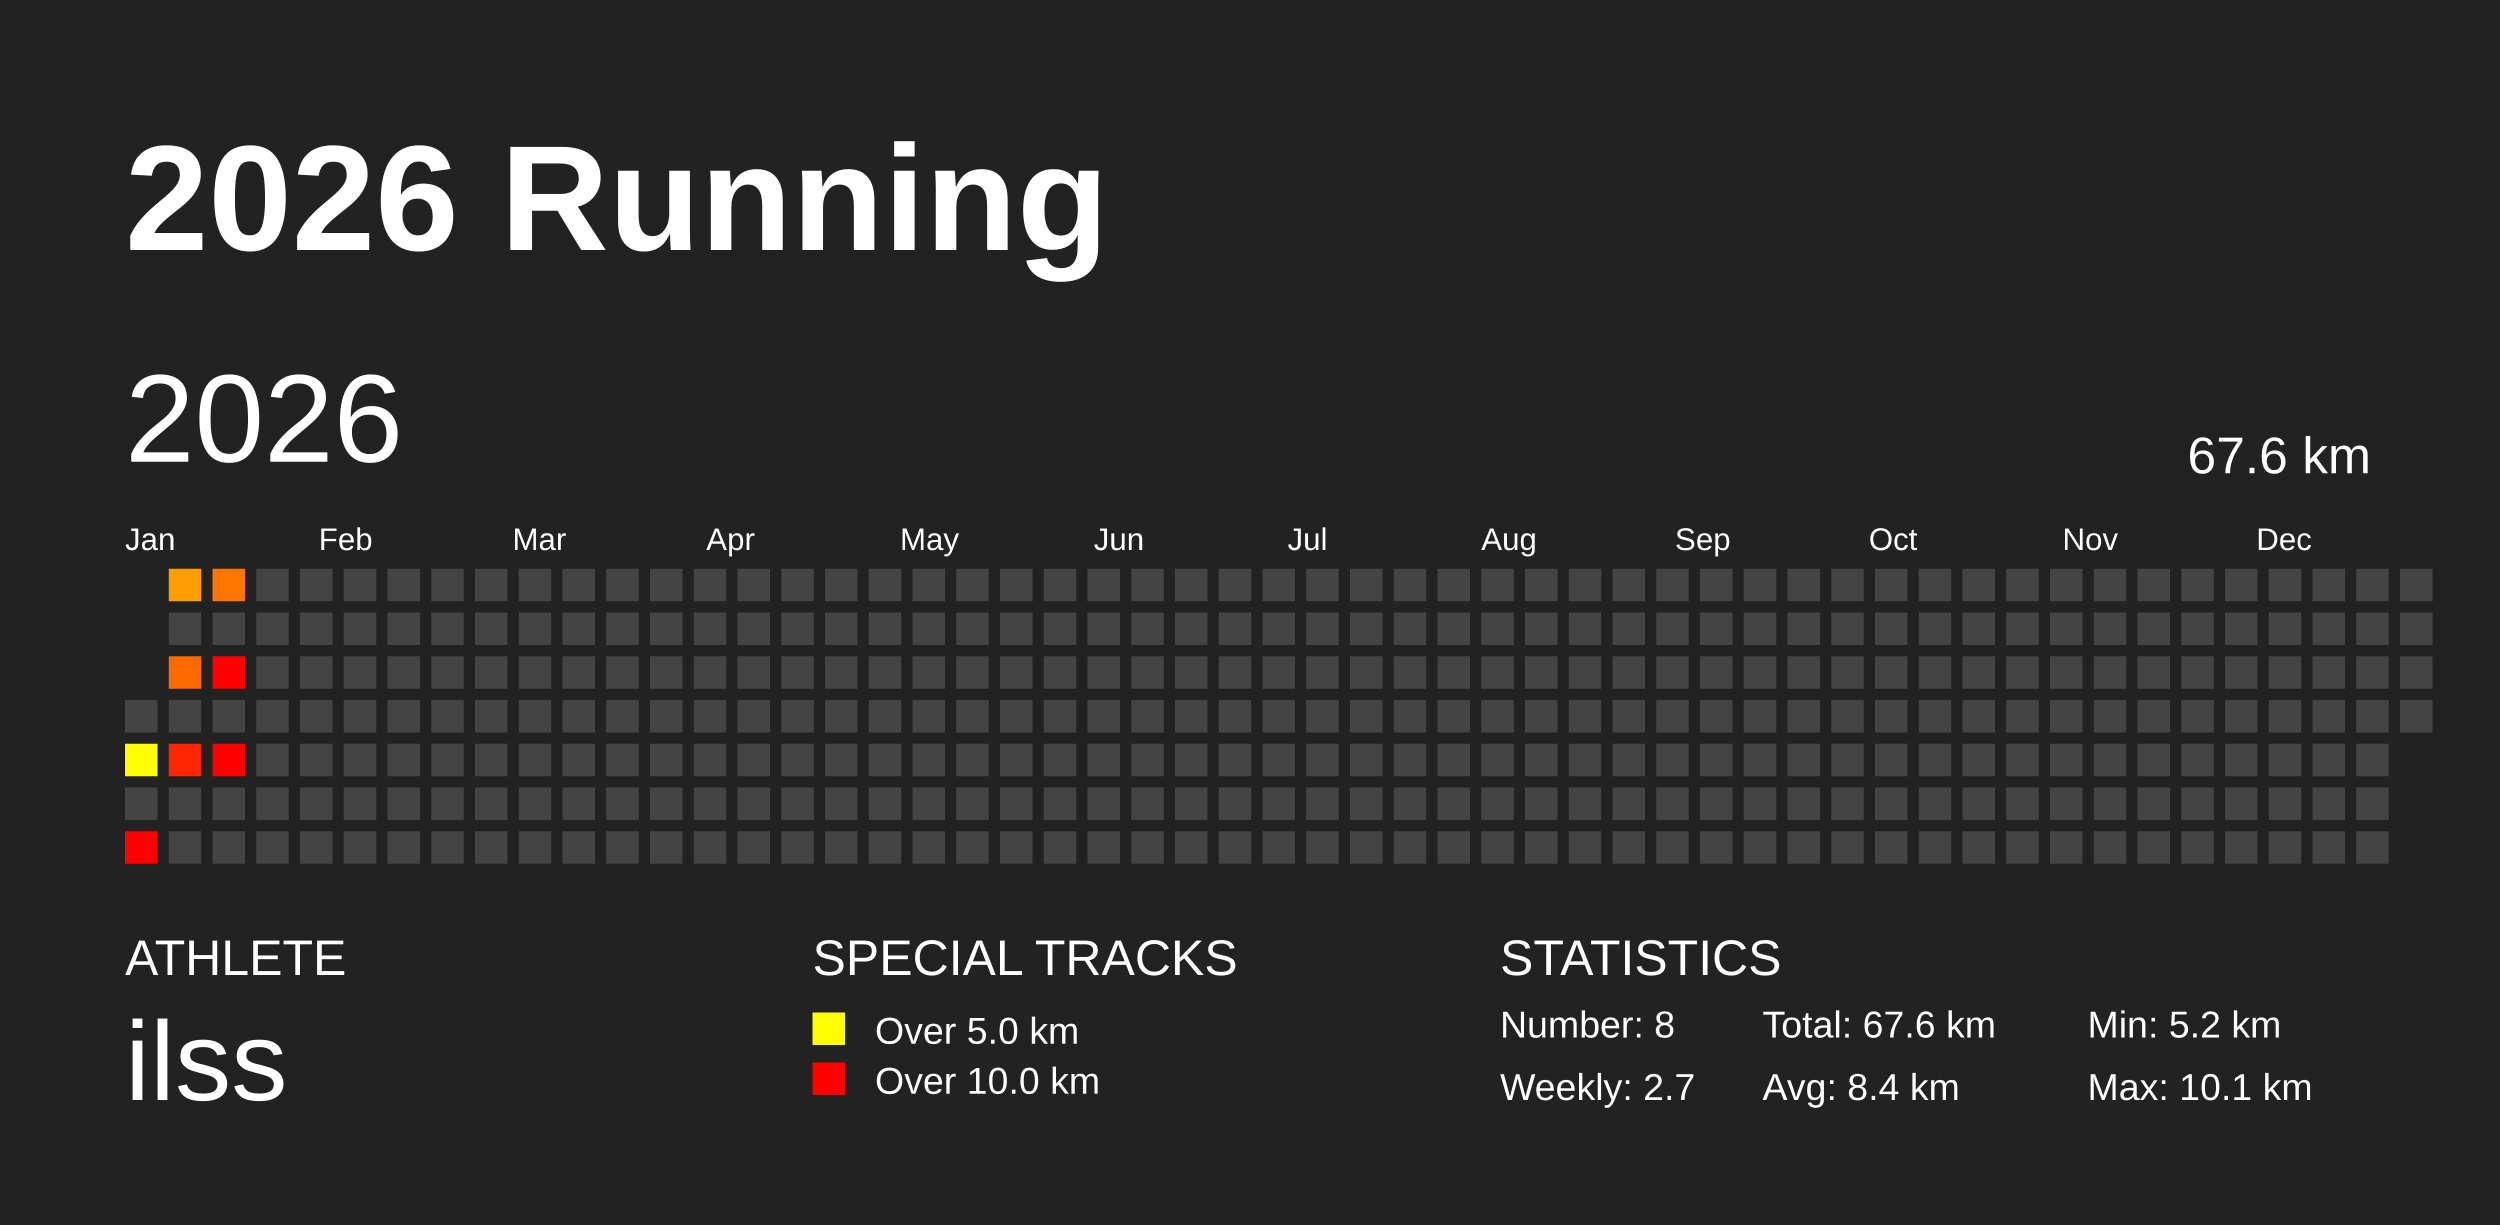
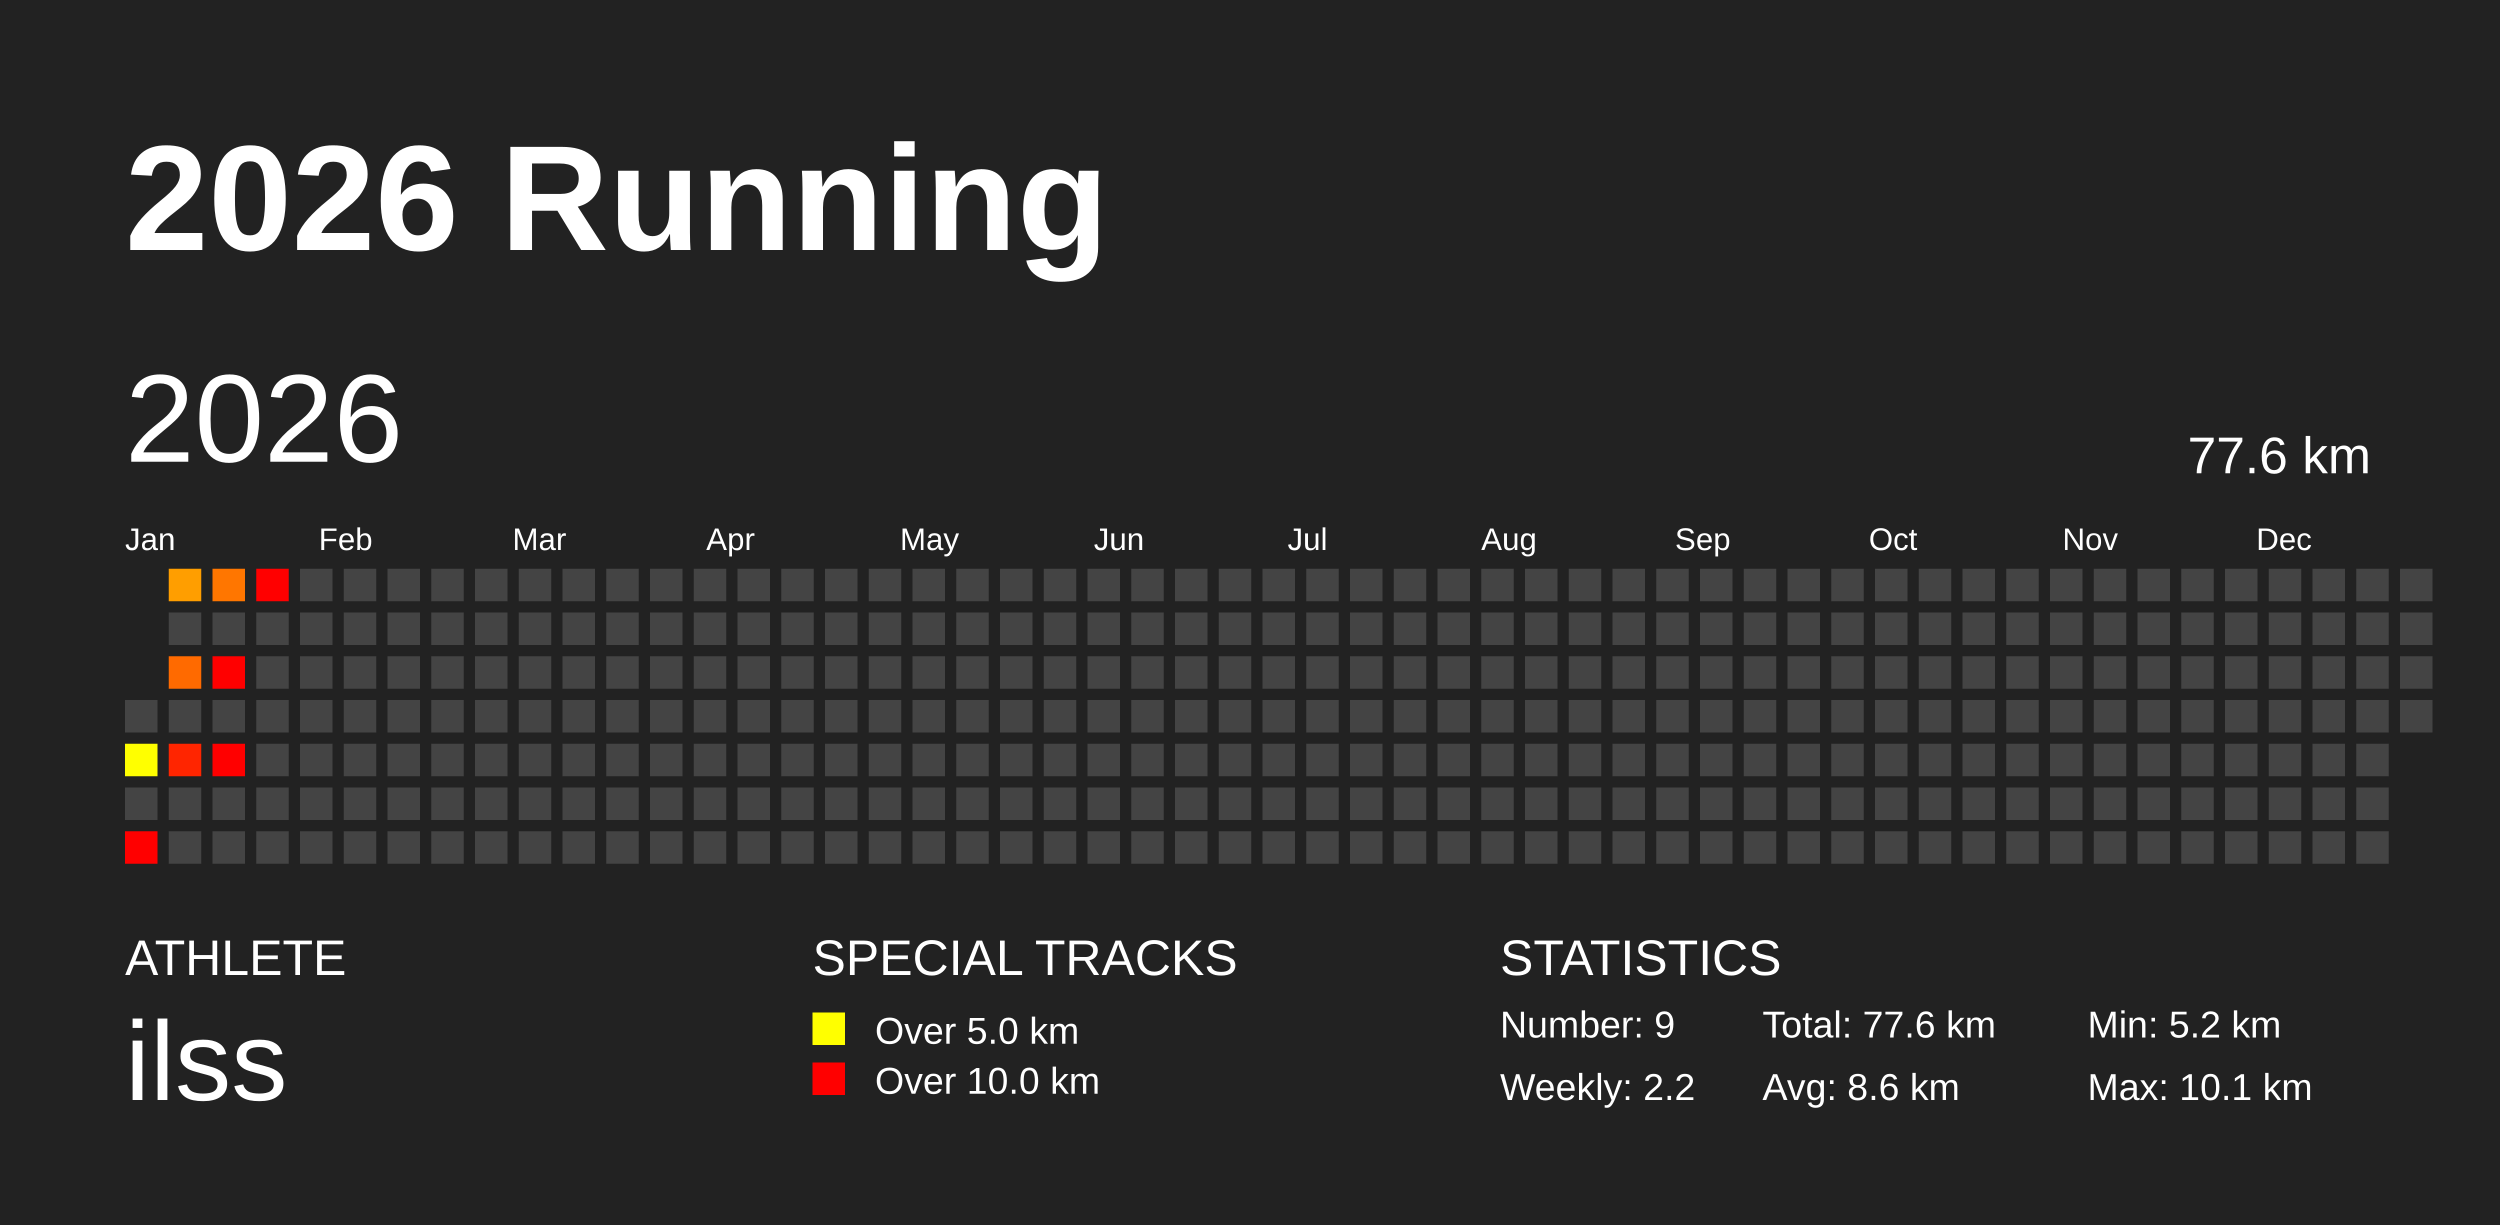
<svg xmlns="http://www.w3.org/2000/svg" baseProfile="full" height="98mm" version="1.1" viewBox="0,0,200,98" width="200mm">
  <defs />
  <rect fill="#222222" height="98" width="200" x="0" y="0" />
  <text fill="#FFFFFF" style="font-size:12px; font-family:Arial; font-weight:bold;" x="10" y="20">2026 Running</text>
  <text fill="#FFFFFF" style="font-size:4px; font-family:Arial" x="10" y="78">ATHLETE</text>
  <text fill="#FFFFFF" style="font-size:9px; font-family:Arial" x="10" y="88">ilss</text>
  <text fill="#FFFFFF" style="font-size:4px; font-family:Arial" x="65" y="78">SPECIAL TRACKS</text>
  <rect fill="yellow" height="2.6" width="2.6" x="65" y="81" />
  <text fill="#FFFFFF" style="font-size:3px; font-family:Arial" x="70" y="83.5">Over 5.0 km</text>
  <rect fill="red" height="2.6" width="2.6" x="65" y="85" />
  <text fill="#FFFFFF" style="font-size:3px; font-family:Arial" x="70" y="87.5">Over 10.0 km</text>
  <text fill="#FFFFFF" style="font-size:4px; font-family:Arial" x="120" y="78">STATISTICS</text>
-   <text fill="#FFFFFF" style="font-size:3px; font-family:Arial" x="120" y="83">Number: 8</text>
-   <text fill="#FFFFFF" style="font-size:3px; font-family:Arial" x="120" y="88">Weekly: 2.7</text>
-   <text fill="#FFFFFF" style="font-size:3px; font-family:Arial" x="141" y="83">Total: 67.6 km</text>
-   <text fill="#FFFFFF" style="font-size:3px; font-family:Arial" x="141" y="88">Avg: 8.4 km</text>
+   <text fill="#FFFFFF" style="font-size:3px; font-family:Arial" x="120" y="83">Number: 9</text>
+   <text fill="#FFFFFF" style="font-size:3px; font-family:Arial" x="120" y="88">Weekly: 2.2</text>
+   <text fill="#FFFFFF" style="font-size:3px; font-family:Arial" x="141" y="83">Total: 77.6 km</text>
+   <text fill="#FFFFFF" style="font-size:3px; font-family:Arial" x="141" y="88">Avg: 8.6 km</text>
  <text fill="#FFFFFF" style="font-size:3px; font-family:Arial" x="167" y="83">Min: 5.2 km</text>
  <text fill="#FFFFFF" style="font-size:3px; font-family:Arial" x="167" y="88">Max: 10.1 km</text>
  <text dominant-baseline="hanging" fill="#FFFFFF" style="font-size:10.0px; font-family:Arial;" x="10" y="30">2026</text>
-   <text dominant-baseline="hanging" fill="#FFFFFF" style="font-size:4.125px; font-family:Arial;" x="175" y="35">67.6 km</text>
+   <text dominant-baseline="hanging" fill="#FFFFFF" style="font-size:4.125px; font-family:Arial;" x="175" y="35">77.6 km</text>
  <text fill="#FFFFFF" style="font-size:2.5px; font-family:Arial" x="10.0" y="44">Jan</text>
  <text fill="#FFFFFF" style="font-size:2.5px; font-family:Arial" x="25.5" y="44">Feb</text>
  <text fill="#FFFFFF" style="font-size:2.5px; font-family:Arial" x="41.0" y="44">Mar</text>
  <text fill="#FFFFFF" style="font-size:2.5px; font-family:Arial" x="56.5" y="44">Apr</text>
  <text fill="#FFFFFF" style="font-size:2.5px; font-family:Arial" x="72.0" y="44">May</text>
  <text fill="#FFFFFF" style="font-size:2.5px; font-family:Arial" x="87.5" y="44">Jun</text>
  <text fill="#FFFFFF" style="font-size:2.5px; font-family:Arial" x="103.0" y="44">Jul</text>
  <text fill="#FFFFFF" style="font-size:2.5px; font-family:Arial" x="118.5" y="44">Aug</text>
  <text fill="#FFFFFF" style="font-size:2.5px; font-family:Arial" x="134.0" y="44">Sep</text>
  <text fill="#FFFFFF" style="font-size:2.5px; font-family:Arial" x="149.5" y="44">Oct</text>
  <text fill="#FFFFFF" style="font-size:2.5px; font-family:Arial" x="165.0" y="44">Nov</text>
  <text fill="#FFFFFF" style="font-size:2.5px; font-family:Arial" x="180.5" y="44">Dec</text>
  <rect fill="#444444" height="2.6" width="2.6" x="10.0" y="56.0" />
  <rect fill="#ffff00" height="2.6" width="2.6" x="10.0" y="59.5" />
  <rect fill="#444444" height="2.6" width="2.6" x="10.0" y="63.0" />
  <rect fill="red" height="2.6" width="2.6" x="10.0" y="66.5" />
  <rect fill="#ff9e00" height="2.6" width="2.6" x="13.5" y="45.5" />
  <rect fill="#444444" height="2.6" width="2.6" x="13.5" y="49.0" />
  <rect fill="#ff6a00" height="2.6" width="2.6" x="13.5" y="52.5" />
  <rect fill="#444444" height="2.6" width="2.6" x="13.5" y="56.0" />
  <rect fill="#ff2500" height="2.6" width="2.6" x="13.5" y="59.5" />
  <rect fill="#444444" height="2.6" width="2.6" x="13.5" y="63.0" />
  <rect fill="#444444" height="2.6" width="2.6" x="13.5" y="66.5" />
  <rect fill="#ff7600" height="2.6" width="2.6" x="17.0" y="45.5" />
  <rect fill="#444444" height="2.6" width="2.6" x="17.0" y="49.0" />
  <rect fill="red" height="2.6" width="2.6" x="17.0" y="52.5" />
  <rect fill="#444444" height="2.6" width="2.6" x="17.0" y="56.0" />
  <rect fill="red" height="2.6" width="2.6" x="17.0" y="59.5" />
  <rect fill="#444444" height="2.6" width="2.6" x="17.0" y="63.0" />
  <rect fill="#444444" height="2.6" width="2.6" x="17.0" y="66.5" />
-   <rect fill="#444444" height="2.6" width="2.6" x="20.5" y="45.5" />
+   <rect fill="red" height="2.6" width="2.6" x="20.5" y="45.5" />
  <rect fill="#444444" height="2.6" width="2.6" x="20.5" y="49.0" />
  <rect fill="#444444" height="2.6" width="2.6" x="20.5" y="52.5" />
  <rect fill="#444444" height="2.6" width="2.6" x="20.5" y="56.0" />
  <rect fill="#444444" height="2.6" width="2.6" x="20.5" y="59.5" />
  <rect fill="#444444" height="2.6" width="2.6" x="20.5" y="63.0" />
  <rect fill="#444444" height="2.6" width="2.6" x="20.5" y="66.5" />
  <rect fill="#444444" height="2.6" width="2.6" x="24.0" y="45.5" />
  <rect fill="#444444" height="2.6" width="2.6" x="24.0" y="49.0" />
  <rect fill="#444444" height="2.6" width="2.6" x="24.0" y="52.5" />
  <rect fill="#444444" height="2.6" width="2.6" x="24.0" y="56.0" />
  <rect fill="#444444" height="2.6" width="2.6" x="24.0" y="59.5" />
  <rect fill="#444444" height="2.6" width="2.6" x="24.0" y="63.0" />
  <rect fill="#444444" height="2.6" width="2.6" x="24.0" y="66.5" />
  <rect fill="#444444" height="2.6" width="2.6" x="27.5" y="45.5" />
  <rect fill="#444444" height="2.6" width="2.6" x="27.5" y="49.0" />
  <rect fill="#444444" height="2.6" width="2.6" x="27.5" y="52.5" />
  <rect fill="#444444" height="2.6" width="2.6" x="27.5" y="56.0" />
  <rect fill="#444444" height="2.6" width="2.6" x="27.5" y="59.5" />
  <rect fill="#444444" height="2.6" width="2.6" x="27.5" y="63.0" />
  <rect fill="#444444" height="2.6" width="2.6" x="27.5" y="66.5" />
  <rect fill="#444444" height="2.6" width="2.6" x="31.0" y="45.5" />
  <rect fill="#444444" height="2.6" width="2.6" x="31.0" y="49.0" />
  <rect fill="#444444" height="2.6" width="2.6" x="31.0" y="52.5" />
  <rect fill="#444444" height="2.6" width="2.6" x="31.0" y="56.0" />
  <rect fill="#444444" height="2.6" width="2.6" x="31.0" y="59.5" />
  <rect fill="#444444" height="2.6" width="2.6" x="31.0" y="63.0" />
  <rect fill="#444444" height="2.6" width="2.6" x="31.0" y="66.5" />
  <rect fill="#444444" height="2.6" width="2.6" x="34.5" y="45.5" />
  <rect fill="#444444" height="2.6" width="2.6" x="34.5" y="49.0" />
  <rect fill="#444444" height="2.6" width="2.6" x="34.5" y="52.5" />
  <rect fill="#444444" height="2.6" width="2.6" x="34.5" y="56.0" />
  <rect fill="#444444" height="2.6" width="2.6" x="34.5" y="59.5" />
  <rect fill="#444444" height="2.6" width="2.6" x="34.5" y="63.0" />
  <rect fill="#444444" height="2.6" width="2.6" x="34.5" y="66.5" />
  <rect fill="#444444" height="2.6" width="2.6" x="38.0" y="45.5" />
  <rect fill="#444444" height="2.6" width="2.6" x="38.0" y="49.0" />
  <rect fill="#444444" height="2.6" width="2.6" x="38.0" y="52.5" />
  <rect fill="#444444" height="2.6" width="2.6" x="38.0" y="56.0" />
  <rect fill="#444444" height="2.6" width="2.6" x="38.0" y="59.5" />
  <rect fill="#444444" height="2.6" width="2.6" x="38.0" y="63.0" />
  <rect fill="#444444" height="2.6" width="2.6" x="38.0" y="66.5" />
  <rect fill="#444444" height="2.6" width="2.6" x="41.5" y="45.5" />
  <rect fill="#444444" height="2.6" width="2.6" x="41.5" y="49.0" />
  <rect fill="#444444" height="2.6" width="2.6" x="41.5" y="52.5" />
  <rect fill="#444444" height="2.6" width="2.6" x="41.5" y="56.0" />
  <rect fill="#444444" height="2.6" width="2.6" x="41.5" y="59.5" />
  <rect fill="#444444" height="2.6" width="2.6" x="41.5" y="63.0" />
  <rect fill="#444444" height="2.6" width="2.6" x="41.5" y="66.5" />
  <rect fill="#444444" height="2.6" width="2.6" x="45.0" y="45.5" />
  <rect fill="#444444" height="2.6" width="2.6" x="45.0" y="49.0" />
  <rect fill="#444444" height="2.6" width="2.6" x="45.0" y="52.5" />
  <rect fill="#444444" height="2.6" width="2.6" x="45.0" y="56.0" />
  <rect fill="#444444" height="2.6" width="2.6" x="45.0" y="59.5" />
  <rect fill="#444444" height="2.6" width="2.6" x="45.0" y="63.0" />
  <rect fill="#444444" height="2.6" width="2.6" x="45.0" y="66.5" />
  <rect fill="#444444" height="2.6" width="2.6" x="48.5" y="45.5" />
  <rect fill="#444444" height="2.6" width="2.6" x="48.5" y="49.0" />
  <rect fill="#444444" height="2.6" width="2.6" x="48.5" y="52.5" />
  <rect fill="#444444" height="2.6" width="2.6" x="48.5" y="56.0" />
  <rect fill="#444444" height="2.6" width="2.6" x="48.5" y="59.5" />
  <rect fill="#444444" height="2.6" width="2.6" x="48.5" y="63.0" />
  <rect fill="#444444" height="2.6" width="2.6" x="48.5" y="66.5" />
  <rect fill="#444444" height="2.6" width="2.6" x="52.0" y="45.5" />
  <rect fill="#444444" height="2.6" width="2.6" x="52.0" y="49.0" />
  <rect fill="#444444" height="2.6" width="2.6" x="52.0" y="52.5" />
  <rect fill="#444444" height="2.6" width="2.6" x="52.0" y="56.0" />
  <rect fill="#444444" height="2.6" width="2.6" x="52.0" y="59.5" />
  <rect fill="#444444" height="2.6" width="2.6" x="52.0" y="63.0" />
  <rect fill="#444444" height="2.6" width="2.6" x="52.0" y="66.5" />
  <rect fill="#444444" height="2.6" width="2.6" x="55.5" y="45.5" />
  <rect fill="#444444" height="2.6" width="2.6" x="55.5" y="49.0" />
  <rect fill="#444444" height="2.6" width="2.6" x="55.5" y="52.5" />
  <rect fill="#444444" height="2.6" width="2.6" x="55.5" y="56.0" />
  <rect fill="#444444" height="2.6" width="2.6" x="55.5" y="59.5" />
  <rect fill="#444444" height="2.6" width="2.6" x="55.5" y="63.0" />
  <rect fill="#444444" height="2.6" width="2.6" x="55.5" y="66.5" />
  <rect fill="#444444" height="2.6" width="2.6" x="59.0" y="45.5" />
  <rect fill="#444444" height="2.6" width="2.6" x="59.0" y="49.0" />
  <rect fill="#444444" height="2.6" width="2.6" x="59.0" y="52.5" />
  <rect fill="#444444" height="2.6" width="2.6" x="59.0" y="56.0" />
  <rect fill="#444444" height="2.6" width="2.6" x="59.0" y="59.5" />
  <rect fill="#444444" height="2.6" width="2.6" x="59.0" y="63.0" />
  <rect fill="#444444" height="2.6" width="2.6" x="59.0" y="66.5" />
  <rect fill="#444444" height="2.6" width="2.6" x="62.5" y="45.5" />
  <rect fill="#444444" height="2.6" width="2.6" x="62.5" y="49.0" />
  <rect fill="#444444" height="2.6" width="2.6" x="62.5" y="52.5" />
  <rect fill="#444444" height="2.6" width="2.6" x="62.5" y="56.0" />
  <rect fill="#444444" height="2.6" width="2.6" x="62.5" y="59.5" />
  <rect fill="#444444" height="2.6" width="2.6" x="62.5" y="63.0" />
  <rect fill="#444444" height="2.6" width="2.6" x="62.5" y="66.5" />
  <rect fill="#444444" height="2.6" width="2.6" x="66.0" y="45.5" />
  <rect fill="#444444" height="2.6" width="2.6" x="66.0" y="49.0" />
  <rect fill="#444444" height="2.6" width="2.6" x="66.0" y="52.5" />
  <rect fill="#444444" height="2.6" width="2.6" x="66.0" y="56.0" />
  <rect fill="#444444" height="2.6" width="2.6" x="66.0" y="59.5" />
  <rect fill="#444444" height="2.6" width="2.6" x="66.0" y="63.0" />
  <rect fill="#444444" height="2.6" width="2.6" x="66.0" y="66.5" />
  <rect fill="#444444" height="2.6" width="2.6" x="69.5" y="45.5" />
  <rect fill="#444444" height="2.6" width="2.6" x="69.5" y="49.0" />
  <rect fill="#444444" height="2.6" width="2.6" x="69.5" y="52.5" />
  <rect fill="#444444" height="2.6" width="2.6" x="69.5" y="56.0" />
  <rect fill="#444444" height="2.6" width="2.6" x="69.5" y="59.5" />
  <rect fill="#444444" height="2.6" width="2.6" x="69.5" y="63.0" />
  <rect fill="#444444" height="2.6" width="2.6" x="69.5" y="66.5" />
  <rect fill="#444444" height="2.6" width="2.6" x="73.0" y="45.5" />
  <rect fill="#444444" height="2.6" width="2.6" x="73.0" y="49.0" />
  <rect fill="#444444" height="2.6" width="2.6" x="73.0" y="52.5" />
  <rect fill="#444444" height="2.6" width="2.6" x="73.0" y="56.0" />
  <rect fill="#444444" height="2.6" width="2.6" x="73.0" y="59.5" />
  <rect fill="#444444" height="2.6" width="2.6" x="73.0" y="63.0" />
  <rect fill="#444444" height="2.6" width="2.6" x="73.0" y="66.5" />
  <rect fill="#444444" height="2.6" width="2.6" x="76.5" y="45.5" />
  <rect fill="#444444" height="2.6" width="2.6" x="76.5" y="49.0" />
  <rect fill="#444444" height="2.6" width="2.6" x="76.5" y="52.5" />
  <rect fill="#444444" height="2.6" width="2.6" x="76.5" y="56.0" />
  <rect fill="#444444" height="2.6" width="2.6" x="76.5" y="59.5" />
  <rect fill="#444444" height="2.6" width="2.6" x="76.5" y="63.0" />
  <rect fill="#444444" height="2.6" width="2.6" x="76.5" y="66.5" />
  <rect fill="#444444" height="2.6" width="2.6" x="80.0" y="45.5" />
  <rect fill="#444444" height="2.6" width="2.6" x="80.0" y="49.0" />
  <rect fill="#444444" height="2.6" width="2.6" x="80.0" y="52.5" />
  <rect fill="#444444" height="2.6" width="2.6" x="80.0" y="56.0" />
  <rect fill="#444444" height="2.6" width="2.6" x="80.0" y="59.5" />
  <rect fill="#444444" height="2.6" width="2.6" x="80.0" y="63.0" />
  <rect fill="#444444" height="2.6" width="2.6" x="80.0" y="66.5" />
  <rect fill="#444444" height="2.6" width="2.6" x="83.5" y="45.5" />
  <rect fill="#444444" height="2.6" width="2.6" x="83.5" y="49.0" />
  <rect fill="#444444" height="2.6" width="2.6" x="83.5" y="52.5" />
  <rect fill="#444444" height="2.6" width="2.6" x="83.5" y="56.0" />
  <rect fill="#444444" height="2.6" width="2.6" x="83.5" y="59.5" />
  <rect fill="#444444" height="2.6" width="2.6" x="83.5" y="63.0" />
  <rect fill="#444444" height="2.6" width="2.6" x="83.5" y="66.5" />
  <rect fill="#444444" height="2.6" width="2.6" x="87.0" y="45.5" />
  <rect fill="#444444" height="2.6" width="2.6" x="87.0" y="49.0" />
  <rect fill="#444444" height="2.6" width="2.6" x="87.0" y="52.5" />
  <rect fill="#444444" height="2.6" width="2.6" x="87.0" y="56.0" />
  <rect fill="#444444" height="2.6" width="2.6" x="87.0" y="59.5" />
  <rect fill="#444444" height="2.6" width="2.6" x="87.0" y="63.0" />
  <rect fill="#444444" height="2.6" width="2.6" x="87.0" y="66.5" />
  <rect fill="#444444" height="2.6" width="2.6" x="90.5" y="45.5" />
  <rect fill="#444444" height="2.6" width="2.6" x="90.5" y="49.0" />
  <rect fill="#444444" height="2.6" width="2.6" x="90.5" y="52.5" />
  <rect fill="#444444" height="2.6" width="2.6" x="90.5" y="56.0" />
  <rect fill="#444444" height="2.6" width="2.6" x="90.5" y="59.5" />
  <rect fill="#444444" height="2.6" width="2.6" x="90.5" y="63.0" />
  <rect fill="#444444" height="2.6" width="2.6" x="90.5" y="66.5" />
  <rect fill="#444444" height="2.6" width="2.6" x="94.0" y="45.5" />
  <rect fill="#444444" height="2.6" width="2.6" x="94.0" y="49.0" />
  <rect fill="#444444" height="2.6" width="2.6" x="94.0" y="52.5" />
  <rect fill="#444444" height="2.6" width="2.6" x="94.0" y="56.0" />
  <rect fill="#444444" height="2.6" width="2.6" x="94.0" y="59.5" />
  <rect fill="#444444" height="2.6" width="2.6" x="94.0" y="63.0" />
  <rect fill="#444444" height="2.6" width="2.6" x="94.0" y="66.5" />
  <rect fill="#444444" height="2.6" width="2.6" x="97.5" y="45.5" />
  <rect fill="#444444" height="2.6" width="2.6" x="97.5" y="49.0" />
  <rect fill="#444444" height="2.6" width="2.6" x="97.5" y="52.5" />
  <rect fill="#444444" height="2.6" width="2.6" x="97.5" y="56.0" />
  <rect fill="#444444" height="2.6" width="2.6" x="97.5" y="59.5" />
  <rect fill="#444444" height="2.6" width="2.6" x="97.5" y="63.0" />
  <rect fill="#444444" height="2.6" width="2.6" x="97.5" y="66.5" />
  <rect fill="#444444" height="2.6" width="2.6" x="101.0" y="45.5" />
  <rect fill="#444444" height="2.6" width="2.6" x="101.0" y="49.0" />
  <rect fill="#444444" height="2.6" width="2.6" x="101.0" y="52.5" />
  <rect fill="#444444" height="2.6" width="2.6" x="101.0" y="56.0" />
  <rect fill="#444444" height="2.6" width="2.6" x="101.0" y="59.5" />
  <rect fill="#444444" height="2.6" width="2.6" x="101.0" y="63.0" />
  <rect fill="#444444" height="2.6" width="2.6" x="101.0" y="66.5" />
  <rect fill="#444444" height="2.6" width="2.6" x="104.5" y="45.5" />
  <rect fill="#444444" height="2.6" width="2.6" x="104.5" y="49.0" />
  <rect fill="#444444" height="2.6" width="2.6" x="104.5" y="52.5" />
  <rect fill="#444444" height="2.6" width="2.6" x="104.5" y="56.0" />
  <rect fill="#444444" height="2.6" width="2.6" x="104.5" y="59.5" />
  <rect fill="#444444" height="2.6" width="2.6" x="104.5" y="63.0" />
  <rect fill="#444444" height="2.6" width="2.6" x="104.5" y="66.5" />
  <rect fill="#444444" height="2.6" width="2.6" x="108.0" y="45.5" />
  <rect fill="#444444" height="2.6" width="2.6" x="108.0" y="49.0" />
  <rect fill="#444444" height="2.6" width="2.6" x="108.0" y="52.5" />
  <rect fill="#444444" height="2.6" width="2.6" x="108.0" y="56.0" />
  <rect fill="#444444" height="2.6" width="2.6" x="108.0" y="59.5" />
  <rect fill="#444444" height="2.6" width="2.6" x="108.0" y="63.0" />
  <rect fill="#444444" height="2.6" width="2.6" x="108.0" y="66.5" />
  <rect fill="#444444" height="2.6" width="2.6" x="111.5" y="45.5" />
  <rect fill="#444444" height="2.6" width="2.6" x="111.5" y="49.0" />
  <rect fill="#444444" height="2.6" width="2.6" x="111.5" y="52.5" />
  <rect fill="#444444" height="2.6" width="2.6" x="111.5" y="56.0" />
  <rect fill="#444444" height="2.6" width="2.6" x="111.5" y="59.5" />
  <rect fill="#444444" height="2.6" width="2.6" x="111.5" y="63.0" />
  <rect fill="#444444" height="2.6" width="2.6" x="111.5" y="66.5" />
  <rect fill="#444444" height="2.6" width="2.6" x="115.0" y="45.5" />
  <rect fill="#444444" height="2.6" width="2.6" x="115.0" y="49.0" />
  <rect fill="#444444" height="2.6" width="2.6" x="115.0" y="52.5" />
  <rect fill="#444444" height="2.6" width="2.6" x="115.0" y="56.0" />
  <rect fill="#444444" height="2.6" width="2.6" x="115.0" y="59.5" />
  <rect fill="#444444" height="2.6" width="2.6" x="115.0" y="63.0" />
  <rect fill="#444444" height="2.6" width="2.6" x="115.0" y="66.5" />
  <rect fill="#444444" height="2.6" width="2.6" x="118.5" y="45.5" />
  <rect fill="#444444" height="2.6" width="2.6" x="118.5" y="49.0" />
  <rect fill="#444444" height="2.6" width="2.6" x="118.5" y="52.5" />
  <rect fill="#444444" height="2.6" width="2.6" x="118.5" y="56.0" />
  <rect fill="#444444" height="2.6" width="2.6" x="118.5" y="59.5" />
  <rect fill="#444444" height="2.6" width="2.6" x="118.5" y="63.0" />
  <rect fill="#444444" height="2.6" width="2.6" x="118.5" y="66.5" />
  <rect fill="#444444" height="2.6" width="2.6" x="122.0" y="45.5" />
  <rect fill="#444444" height="2.6" width="2.6" x="122.0" y="49.0" />
  <rect fill="#444444" height="2.6" width="2.6" x="122.0" y="52.5" />
  <rect fill="#444444" height="2.6" width="2.6" x="122.0" y="56.0" />
  <rect fill="#444444" height="2.6" width="2.6" x="122.0" y="59.5" />
  <rect fill="#444444" height="2.6" width="2.6" x="122.0" y="63.0" />
  <rect fill="#444444" height="2.6" width="2.6" x="122.0" y="66.5" />
  <rect fill="#444444" height="2.6" width="2.6" x="125.5" y="45.5" />
  <rect fill="#444444" height="2.6" width="2.6" x="125.5" y="49.0" />
  <rect fill="#444444" height="2.6" width="2.6" x="125.5" y="52.5" />
  <rect fill="#444444" height="2.6" width="2.6" x="125.5" y="56.0" />
  <rect fill="#444444" height="2.6" width="2.6" x="125.5" y="59.5" />
  <rect fill="#444444" height="2.6" width="2.6" x="125.5" y="63.0" />
  <rect fill="#444444" height="2.6" width="2.6" x="125.5" y="66.5" />
  <rect fill="#444444" height="2.6" width="2.6" x="129.0" y="45.5" />
  <rect fill="#444444" height="2.6" width="2.6" x="129.0" y="49.0" />
  <rect fill="#444444" height="2.6" width="2.6" x="129.0" y="52.5" />
  <rect fill="#444444" height="2.6" width="2.6" x="129.0" y="56.0" />
  <rect fill="#444444" height="2.6" width="2.6" x="129.0" y="59.5" />
  <rect fill="#444444" height="2.6" width="2.6" x="129.0" y="63.0" />
  <rect fill="#444444" height="2.6" width="2.6" x="129.0" y="66.5" />
  <rect fill="#444444" height="2.6" width="2.6" x="132.5" y="45.5" />
  <rect fill="#444444" height="2.6" width="2.6" x="132.5" y="49.0" />
  <rect fill="#444444" height="2.6" width="2.6" x="132.5" y="52.5" />
  <rect fill="#444444" height="2.6" width="2.6" x="132.5" y="56.0" />
  <rect fill="#444444" height="2.6" width="2.6" x="132.5" y="59.5" />
  <rect fill="#444444" height="2.6" width="2.6" x="132.5" y="63.0" />
  <rect fill="#444444" height="2.6" width="2.6" x="132.5" y="66.5" />
  <rect fill="#444444" height="2.6" width="2.6" x="136.0" y="45.5" />
  <rect fill="#444444" height="2.6" width="2.6" x="136.0" y="49.0" />
  <rect fill="#444444" height="2.6" width="2.6" x="136.0" y="52.5" />
  <rect fill="#444444" height="2.6" width="2.6" x="136.0" y="56.0" />
  <rect fill="#444444" height="2.6" width="2.6" x="136.0" y="59.5" />
  <rect fill="#444444" height="2.6" width="2.6" x="136.0" y="63.0" />
  <rect fill="#444444" height="2.6" width="2.6" x="136.0" y="66.5" />
  <rect fill="#444444" height="2.6" width="2.6" x="139.5" y="45.5" />
  <rect fill="#444444" height="2.6" width="2.6" x="139.5" y="49.0" />
  <rect fill="#444444" height="2.6" width="2.6" x="139.5" y="52.5" />
  <rect fill="#444444" height="2.6" width="2.6" x="139.5" y="56.0" />
  <rect fill="#444444" height="2.6" width="2.6" x="139.5" y="59.5" />
  <rect fill="#444444" height="2.6" width="2.6" x="139.5" y="63.0" />
  <rect fill="#444444" height="2.6" width="2.6" x="139.5" y="66.5" />
  <rect fill="#444444" height="2.6" width="2.6" x="143.0" y="45.5" />
  <rect fill="#444444" height="2.6" width="2.6" x="143.0" y="49.0" />
  <rect fill="#444444" height="2.6" width="2.6" x="143.0" y="52.5" />
  <rect fill="#444444" height="2.6" width="2.6" x="143.0" y="56.0" />
  <rect fill="#444444" height="2.6" width="2.6" x="143.0" y="59.5" />
  <rect fill="#444444" height="2.6" width="2.6" x="143.0" y="63.0" />
  <rect fill="#444444" height="2.6" width="2.6" x="143.0" y="66.5" />
  <rect fill="#444444" height="2.6" width="2.6" x="146.5" y="45.5" />
  <rect fill="#444444" height="2.6" width="2.6" x="146.5" y="49.0" />
  <rect fill="#444444" height="2.6" width="2.6" x="146.5" y="52.5" />
  <rect fill="#444444" height="2.6" width="2.6" x="146.5" y="56.0" />
  <rect fill="#444444" height="2.6" width="2.6" x="146.5" y="59.5" />
  <rect fill="#444444" height="2.6" width="2.6" x="146.5" y="63.0" />
  <rect fill="#444444" height="2.6" width="2.6" x="146.5" y="66.5" />
  <rect fill="#444444" height="2.6" width="2.6" x="150.0" y="45.5" />
  <rect fill="#444444" height="2.6" width="2.6" x="150.0" y="49.0" />
  <rect fill="#444444" height="2.6" width="2.6" x="150.0" y="52.5" />
  <rect fill="#444444" height="2.6" width="2.6" x="150.0" y="56.0" />
  <rect fill="#444444" height="2.6" width="2.6" x="150.0" y="59.5" />
  <rect fill="#444444" height="2.6" width="2.6" x="150.0" y="63.0" />
  <rect fill="#444444" height="2.6" width="2.6" x="150.0" y="66.5" />
  <rect fill="#444444" height="2.6" width="2.6" x="153.5" y="45.5" />
  <rect fill="#444444" height="2.6" width="2.6" x="153.5" y="49.0" />
  <rect fill="#444444" height="2.6" width="2.6" x="153.5" y="52.5" />
  <rect fill="#444444" height="2.6" width="2.6" x="153.5" y="56.0" />
  <rect fill="#444444" height="2.6" width="2.6" x="153.5" y="59.5" />
  <rect fill="#444444" height="2.6" width="2.6" x="153.5" y="63.0" />
  <rect fill="#444444" height="2.6" width="2.6" x="153.5" y="66.5" />
  <rect fill="#444444" height="2.6" width="2.6" x="157.0" y="45.5" />
  <rect fill="#444444" height="2.6" width="2.6" x="157.0" y="49.0" />
  <rect fill="#444444" height="2.6" width="2.6" x="157.0" y="52.5" />
  <rect fill="#444444" height="2.6" width="2.6" x="157.0" y="56.0" />
  <rect fill="#444444" height="2.6" width="2.6" x="157.0" y="59.5" />
  <rect fill="#444444" height="2.6" width="2.6" x="157.0" y="63.0" />
  <rect fill="#444444" height="2.6" width="2.6" x="157.0" y="66.5" />
  <rect fill="#444444" height="2.6" width="2.6" x="160.5" y="45.5" />
  <rect fill="#444444" height="2.6" width="2.6" x="160.5" y="49.0" />
  <rect fill="#444444" height="2.6" width="2.6" x="160.5" y="52.5" />
  <rect fill="#444444" height="2.6" width="2.6" x="160.5" y="56.0" />
  <rect fill="#444444" height="2.6" width="2.6" x="160.5" y="59.5" />
  <rect fill="#444444" height="2.6" width="2.6" x="160.5" y="63.0" />
  <rect fill="#444444" height="2.6" width="2.6" x="160.5" y="66.5" />
  <rect fill="#444444" height="2.6" width="2.6" x="164.0" y="45.5" />
  <rect fill="#444444" height="2.6" width="2.6" x="164.0" y="49.0" />
  <rect fill="#444444" height="2.6" width="2.6" x="164.0" y="52.5" />
  <rect fill="#444444" height="2.6" width="2.6" x="164.0" y="56.0" />
  <rect fill="#444444" height="2.6" width="2.6" x="164.0" y="59.5" />
  <rect fill="#444444" height="2.6" width="2.6" x="164.0" y="63.0" />
  <rect fill="#444444" height="2.6" width="2.6" x="164.0" y="66.5" />
  <rect fill="#444444" height="2.6" width="2.6" x="167.5" y="45.5" />
  <rect fill="#444444" height="2.6" width="2.6" x="167.5" y="49.0" />
  <rect fill="#444444" height="2.6" width="2.6" x="167.5" y="52.5" />
  <rect fill="#444444" height="2.6" width="2.6" x="167.5" y="56.0" />
  <rect fill="#444444" height="2.6" width="2.6" x="167.5" y="59.5" />
  <rect fill="#444444" height="2.6" width="2.6" x="167.5" y="63.0" />
  <rect fill="#444444" height="2.6" width="2.6" x="167.5" y="66.5" />
  <rect fill="#444444" height="2.6" width="2.6" x="171.0" y="45.5" />
  <rect fill="#444444" height="2.6" width="2.6" x="171.0" y="49.0" />
  <rect fill="#444444" height="2.6" width="2.6" x="171.0" y="52.5" />
  <rect fill="#444444" height="2.6" width="2.6" x="171.0" y="56.0" />
  <rect fill="#444444" height="2.6" width="2.6" x="171.0" y="59.5" />
  <rect fill="#444444" height="2.6" width="2.6" x="171.0" y="63.0" />
  <rect fill="#444444" height="2.6" width="2.6" x="171.0" y="66.5" />
  <rect fill="#444444" height="2.6" width="2.6" x="174.5" y="45.5" />
  <rect fill="#444444" height="2.6" width="2.6" x="174.5" y="49.0" />
  <rect fill="#444444" height="2.6" width="2.6" x="174.5" y="52.5" />
  <rect fill="#444444" height="2.6" width="2.6" x="174.5" y="56.0" />
  <rect fill="#444444" height="2.6" width="2.6" x="174.5" y="59.5" />
  <rect fill="#444444" height="2.6" width="2.6" x="174.5" y="63.0" />
  <rect fill="#444444" height="2.6" width="2.6" x="174.5" y="66.5" />
  <rect fill="#444444" height="2.6" width="2.6" x="178.0" y="45.5" />
  <rect fill="#444444" height="2.6" width="2.6" x="178.0" y="49.0" />
  <rect fill="#444444" height="2.6" width="2.6" x="178.0" y="52.5" />
  <rect fill="#444444" height="2.6" width="2.6" x="178.0" y="56.0" />
  <rect fill="#444444" height="2.6" width="2.6" x="178.0" y="59.5" />
  <rect fill="#444444" height="2.6" width="2.6" x="178.0" y="63.0" />
  <rect fill="#444444" height="2.6" width="2.6" x="178.0" y="66.5" />
  <rect fill="#444444" height="2.6" width="2.6" x="181.5" y="45.5" />
  <rect fill="#444444" height="2.6" width="2.6" x="181.5" y="49.0" />
  <rect fill="#444444" height="2.6" width="2.6" x="181.5" y="52.5" />
  <rect fill="#444444" height="2.6" width="2.6" x="181.5" y="56.0" />
  <rect fill="#444444" height="2.6" width="2.6" x="181.5" y="59.5" />
  <rect fill="#444444" height="2.6" width="2.6" x="181.5" y="63.0" />
  <rect fill="#444444" height="2.6" width="2.6" x="181.5" y="66.5" />
  <rect fill="#444444" height="2.6" width="2.6" x="185.0" y="45.5" />
  <rect fill="#444444" height="2.6" width="2.6" x="185.0" y="49.0" />
  <rect fill="#444444" height="2.6" width="2.6" x="185.0" y="52.5" />
  <rect fill="#444444" height="2.6" width="2.6" x="185.0" y="56.0" />
  <rect fill="#444444" height="2.6" width="2.6" x="185.0" y="59.5" />
  <rect fill="#444444" height="2.6" width="2.6" x="185.0" y="63.0" />
  <rect fill="#444444" height="2.6" width="2.6" x="185.0" y="66.5" />
  <rect fill="#444444" height="2.6" width="2.6" x="188.5" y="45.5" />
  <rect fill="#444444" height="2.6" width="2.6" x="188.5" y="49.0" />
  <rect fill="#444444" height="2.6" width="2.6" x="188.5" y="52.5" />
  <rect fill="#444444" height="2.6" width="2.6" x="188.5" y="56.0" />
  <rect fill="#444444" height="2.6" width="2.6" x="188.5" y="59.5" />
  <rect fill="#444444" height="2.6" width="2.6" x="188.5" y="63.0" />
  <rect fill="#444444" height="2.6" width="2.6" x="188.5" y="66.5" />
  <rect fill="#444444" height="2.6" width="2.6" x="192.0" y="45.5" />
  <rect fill="#444444" height="2.6" width="2.6" x="192.0" y="49.0" />
  <rect fill="#444444" height="2.6" width="2.6" x="192.0" y="52.5" />
  <rect fill="#444444" height="2.6" width="2.6" x="192.0" y="56.0" />
</svg>
